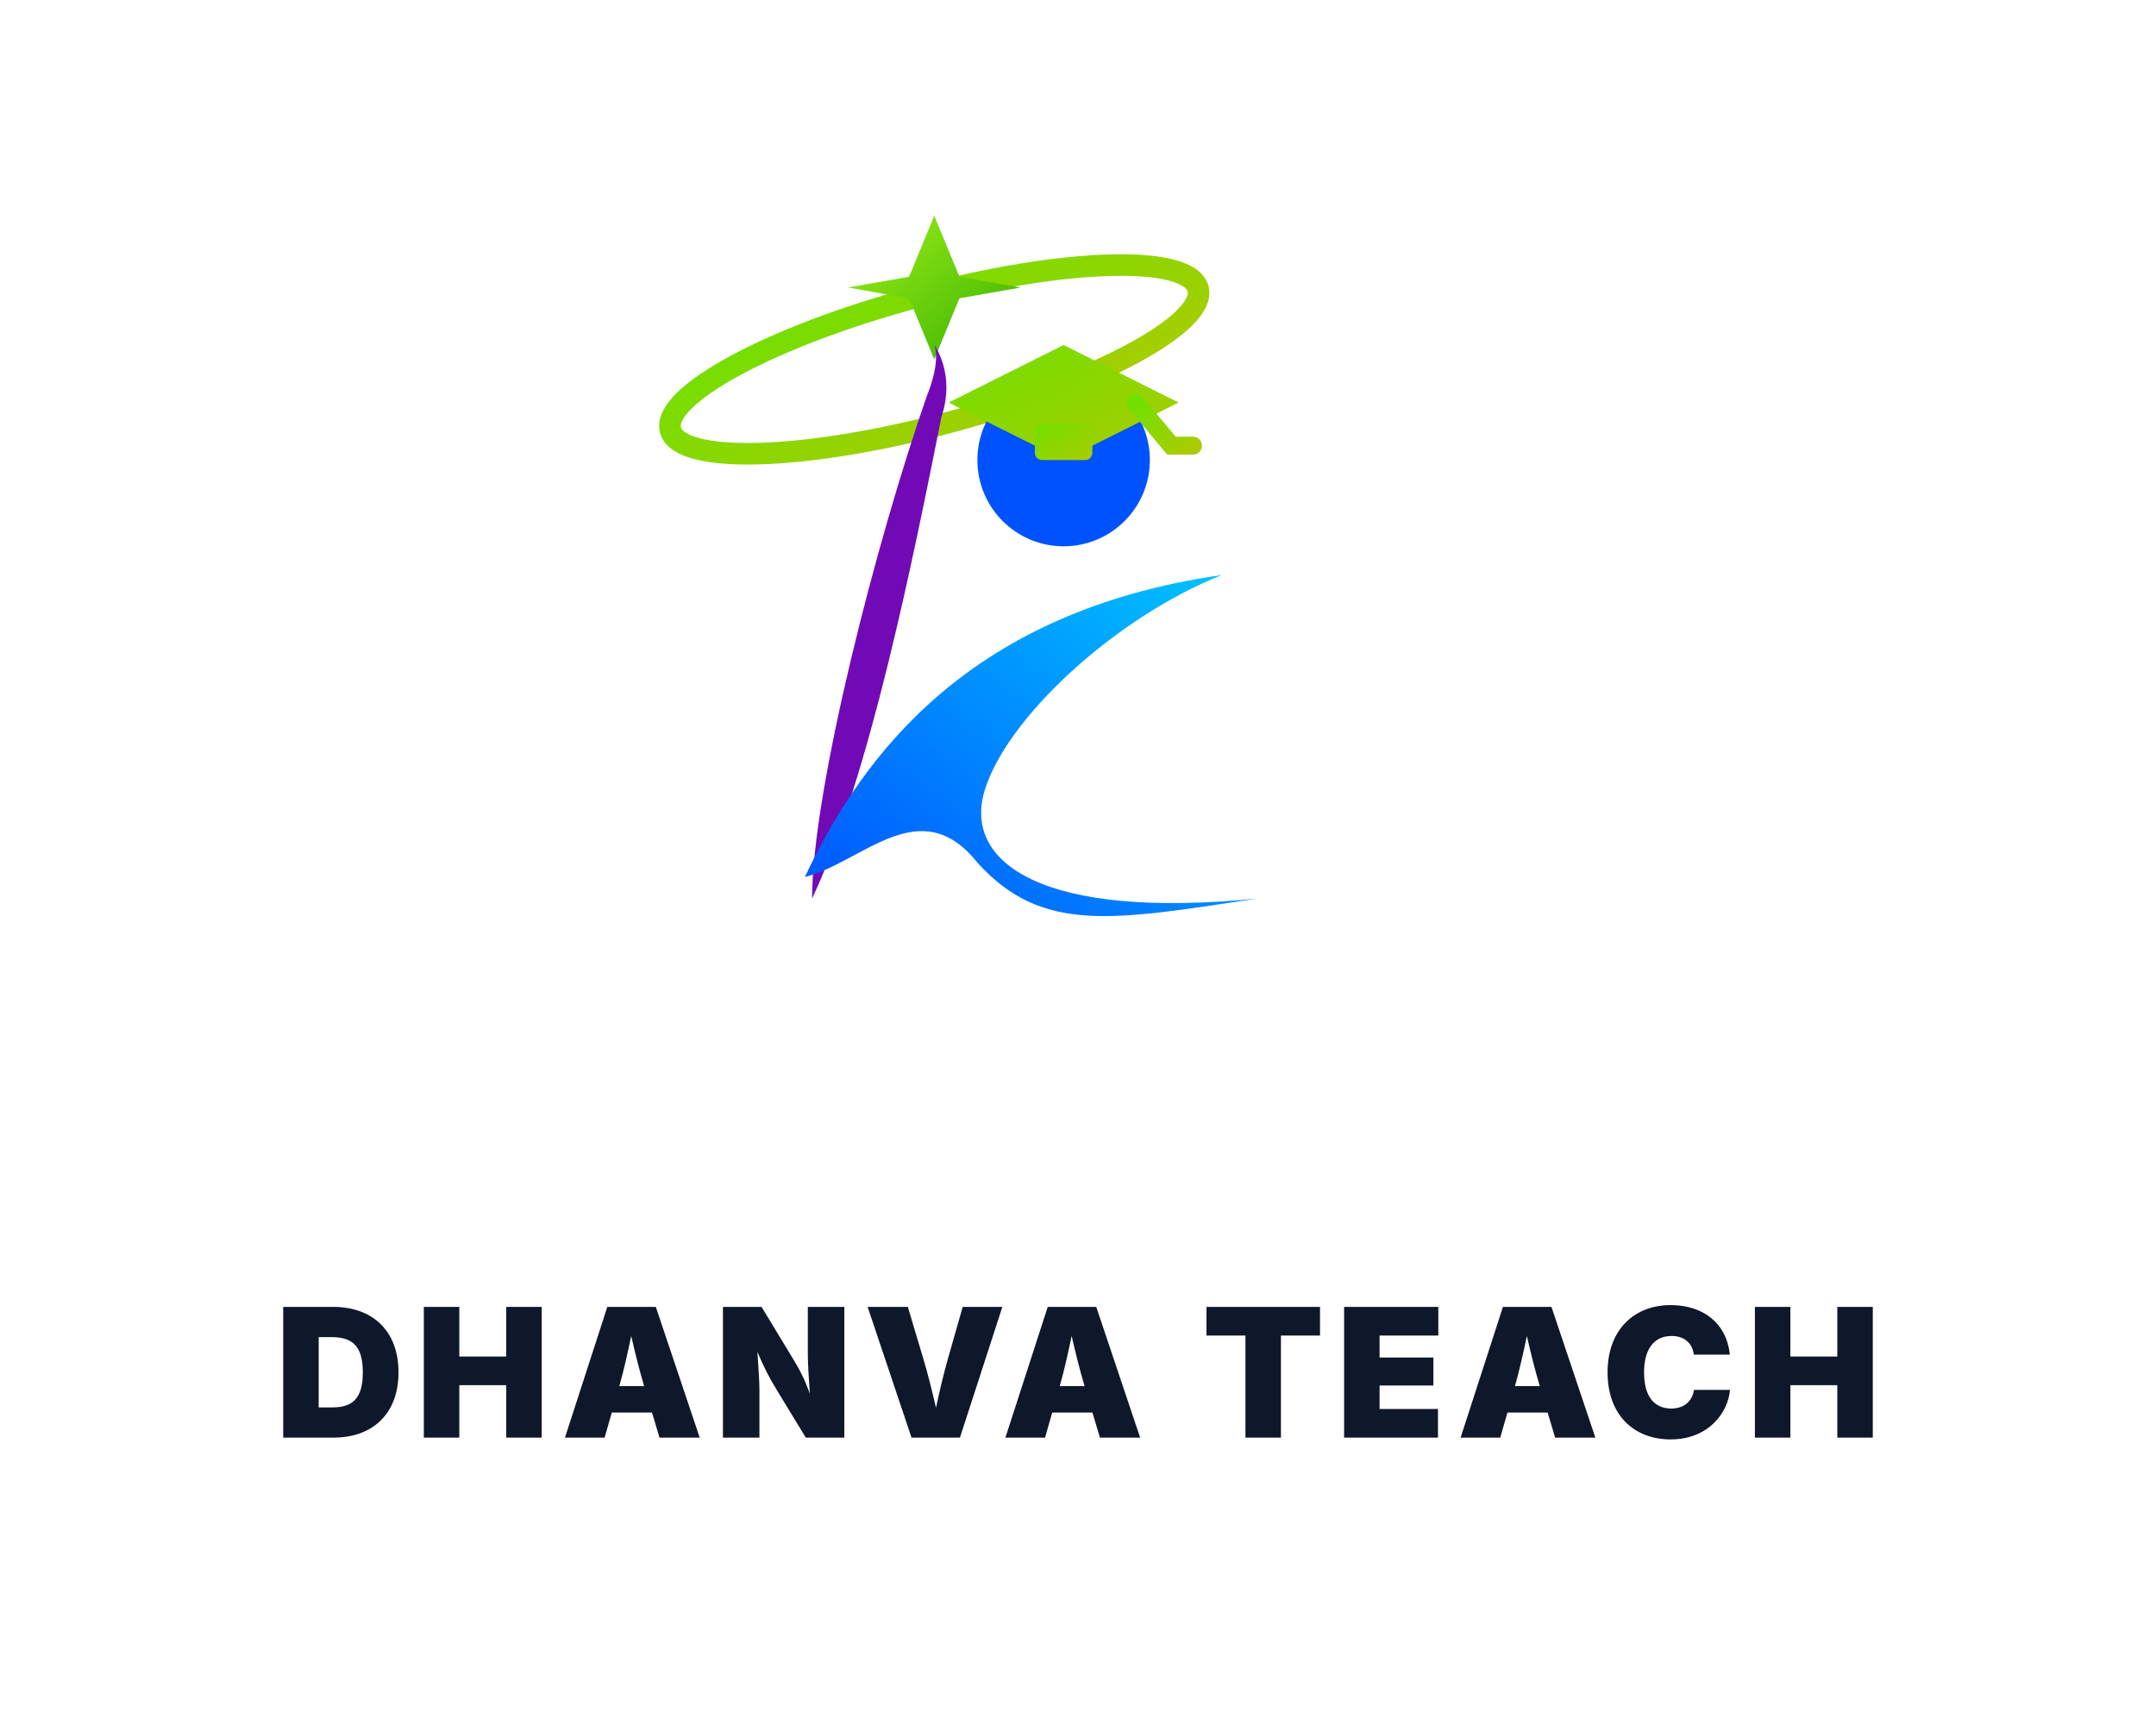
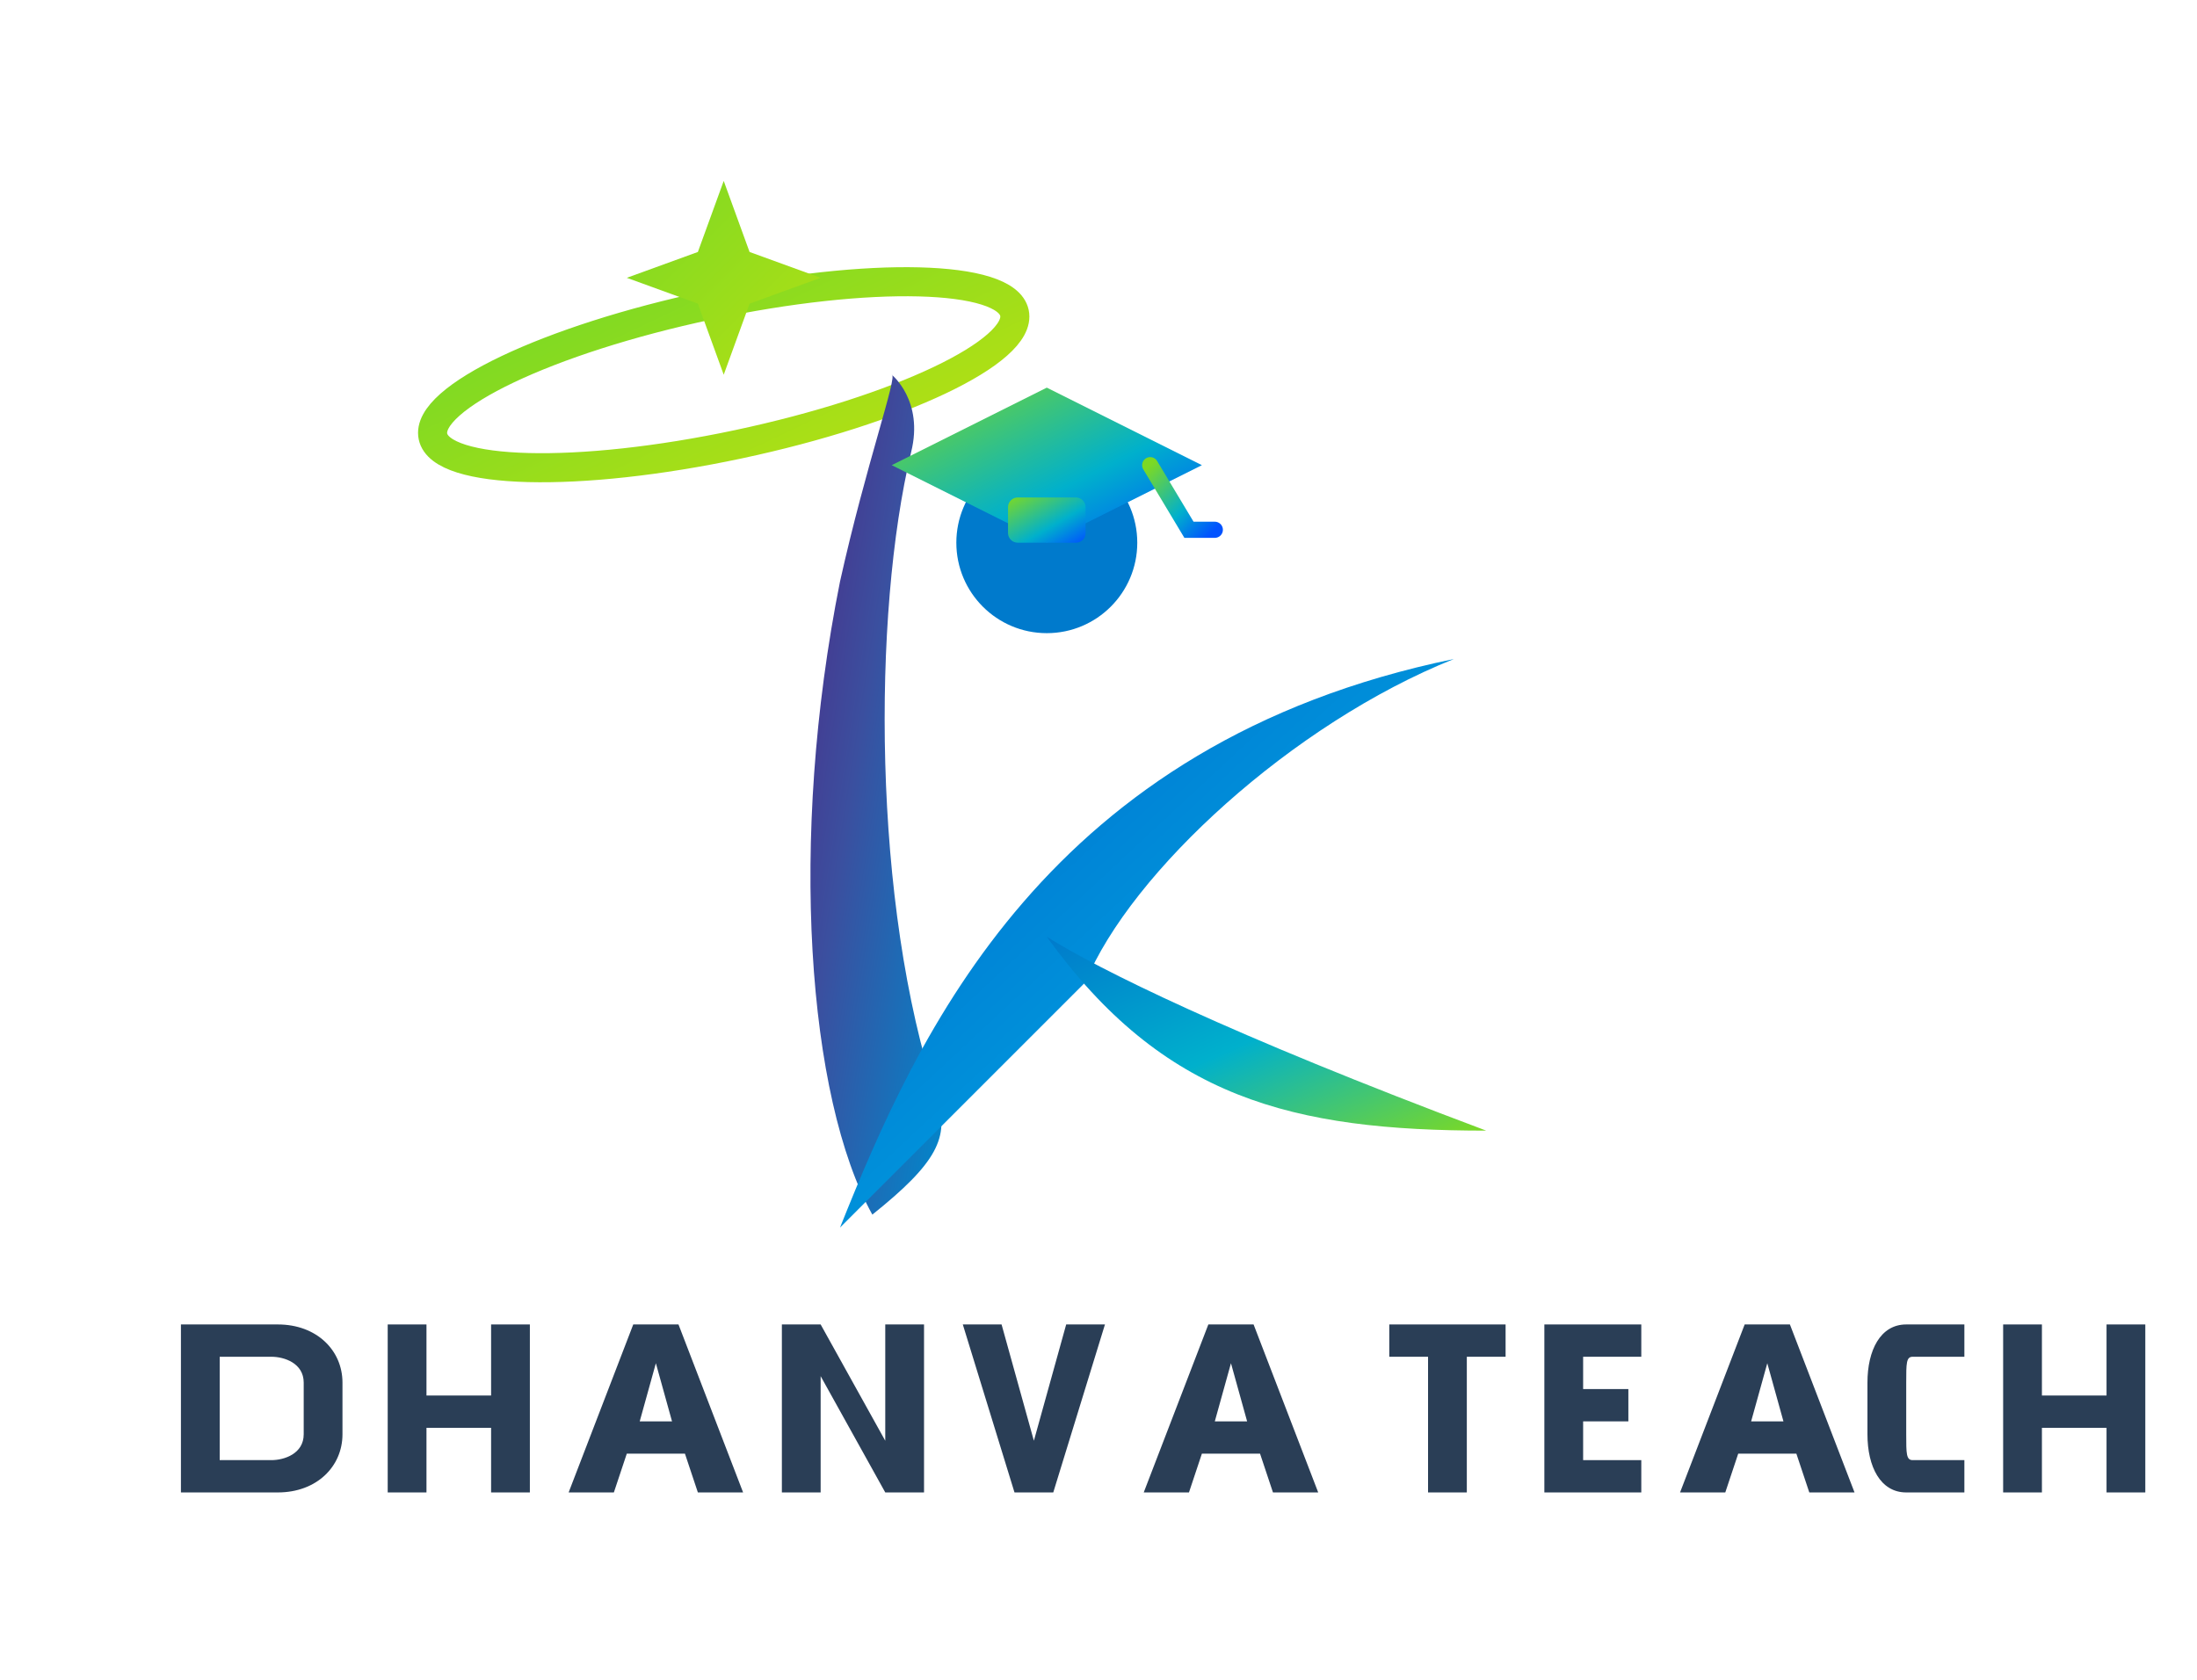
- <svg xmlns="http://www.w3.org/2000/svg" viewBox="0 0 300 240" width="100%" height="100%">
+ <svg xmlns="http://www.w3.org/2000/svg" viewBox="0 0 340 260" width="100%" height="100%">
  <defs>
-     <linearGradient id="bodyGrad" x1="0%" y1="100%" x2="100%" y2="0%">
-       <stop offset="0%" stop-color="#0052FF" />
-       <stop offset="100%" stop-color="#00C6FF" />
+     <linearGradient id="raisedArmGrad" x1="0%" y1="0%" x2="100%" y2="100%">
+       <stop offset="0%" stop-color="#4C2A85" />
+       <stop offset="40%" stop-color="#3B4F9F" />
+       <stop offset="100%" stop-color="#0088CC" />
    </linearGradient>
-     <linearGradient id="accentGrad" x1="0%" y1="0%" x2="100%" y2="100%">
-       <stop offset="0%" stop-color="#70E000" />
-       <stop offset="100%" stop-color="#AACC00" />
+     <linearGradient id="crossSwooshGrad" x1="0%" y1="0%" x2="100%" y2="100%">
+       <stop offset="0%" stop-color="#0066CC" />
+       <stop offset="60%" stop-color="#0099DD" />
+       <stop offset="100%" stop-color="#00C4D4" />
    </linearGradient>
-     <linearGradient id="starGrad" x1="0%" y1="0%" x2="100%" y2="100%">
-       <stop offset="0%" stop-color="#9EF01A" />
-       <stop offset="100%" stop-color="#38B000" />
+     <linearGradient id="legGrad" x1="0%" y1="0%" x2="100%" y2="100%">
+       <stop offset="0%" stop-color="#007ACC" />
+       <stop offset="50%" stop-color="#00B0CC" />
+       <stop offset="100%" stop-color="#7CD924" />
+     </linearGradient>
+     <linearGradient id="ringGrad" x1="0%" y1="0%" x2="100%" y2="100%">
+       <stop offset="0%" stop-color="#7CD924" />
+       <stop offset="100%" stop-color="#B2E014" />
+     </linearGradient>
+     <linearGradient id="capGrad" x1="0%" y1="0%" x2="100%" y2="100%">
+       <stop offset="0%" stop-color="#7CD924" />
+       <stop offset="60%" stop-color="#00B0CC" />
+       <stop offset="100%" stop-color="#0052FF" />
    </linearGradient>
  </defs>
  <g transform="translate(10, 10)">
-     <ellipse cx="120" cy="40" rx="38" ry="9" fill="none" stroke="url(#accentGrad)" stroke-width="3" transform="rotate(-15, 120, 40)" />
-     <path d="M 120,20 L 123.5,28.5 L 132,30 L 123.5,31.5 L 120,40 L 116.5,31.5 L 108,30 L 116.5,28.5 Z" fill="url(#starGrad)" />
-     <path d="M 103,115 C 103,100 112,65 119,45 C 121,40 120,38 120,38 C 120,38 123,42 121,48 C 117,68 111,98 103,115 Z" fill="#7209B7" />
-     <path d="M 102,112 C 110,95 125,75 160,70 C 145,76 130,90 127,100 C 124,110 135,118 165,115 C 145,118 135,120 126,110 C 118,100 110,110 102,112 Z" fill="url(#bodyGrad)" />
-     <circle cx="138" cy="54" r="12" fill="#0052FF" />
-     <polygon points="122,46 138,38 154,46 138,54" fill="url(#accentGrad)" />
-     <rect x="134" y="49" width="8" height="5" fill="url(#accentGrad)" rx="1" />
-     <path d="M 148,46 L 153,52 L 156,52" stroke="url(#accentGrad)" stroke-width="2.5" fill="none" stroke-linecap="round" />
+     <ellipse cx="102" cy="48" rx="46" ry="11" fill="none" stroke="url(#ringGrad)" stroke-width="4.5" transform="rotate(-12, 102, 48)" />
+     <path d="M 102,18 L 106,29 L 117,33 L 106,37 L 102,48 L 98,37 L 87,33 L 98,29 Z" fill="url(#ringGrad)" />
+     <path d="M 125,178 C 115,160 112,120 120,80 C 124,62 129,48 128,48 C 128,48 133,52 131,60 C 125,85 125,130 135,160 C 137,166 135,170 125,178 Z" fill="url(#raisedArmGrad)" />
+     <path d="M 120,180 C 132,150 152,105 215,92 C 190,102 165,125 158,142 L 120,180 Z" fill="url(#crossSwooshGrad)" />
+     <path d="M 152,135 C 160,140 180,150 220,165 C 190,165 170,160 152,135 Z" fill="url(#legGrad)" />
+     <circle cx="152" cy="74" r="14" fill="#007ACC" />
+     <polygon points="128,62 152,50 176,62 152,74" fill="url(#capGrad)" />
+     <rect x="146" y="67" width="12" height="7" fill="url(#capGrad)" rx="1.5" />
+     <path d="M 168,62 L 174,72 L 178,72" stroke="url(#capGrad)" stroke-width="2.5" fill="none" stroke-linecap="round" />
  </g>
-   <text x="150" y="200" font-family="'Inter', 'Montserrat', 'Segoe UI', sans-serif" font-weight="900" font-size="25" fill="#0F172A" text-anchor="middle" letter-spacing="1.5">
-     DHANVA TEACH
-   </text>
+   <g fill="#2A3E56" transform="translate(8, 205)">
+     <path d="M 20,0 L 35,0 C 41,0 45,4 45,9 L 45,17 C 45,22 41,26 35,26 L 20,26 Z M 26,5 L 26,21 L 34,21 C 36,21 39,20 39,17 L 39,9 C 39,6 36,5 34,5 Z" />
+     <path d="M 52,0 L 58,0 L 58,11 L 68,11 L 68,0 L 74,0 L 74,26 L 68,26 L 68,16 L 58,16 L 58,26 L 52,26 Z" />
+     <path d="M 80,26 L 90,0 L 97,0 L 107,26 L 100,26 L 98,20 L 89,20 L 87,26 Z M 91,15 L 96,15 L 93.5,6 Z" />
+     <path d="M 113,0 L 119,0 L 129,18 L 129,0 L 135,0 L 135,26 L 129,26 L 119,8 L 119,26 L 113,26 Z" />
+     <path d="M 141,0 L 147,0 L 152,18 L 157,0 L 163,0 L 155,26 L 149,26 Z" />
+     <path d="M 169,26 L 179,0 L 186,0 L 196,26 L 189,26 L 187,20 L 178,20 L 176,26 Z M 180,15 L 185,15 L 182.5,6 Z" />
+     <path d="M 207,0 L 225,0 L 225,5 L 219,5 L 219,26 L 213,26 L 213,5 L 207,5 Z" />
+     <path d="M 231,0 L 246,0 L 246,5 L 237,5 L 237,10 L 244,10 L 244,15 L 237,15 L 237,21 L 246,21 L 246,26 L 231,26 Z" />
+     <path d="M 252,26 L 262,0 L 269,0 L 279,26 L 272,26 L 270,20 L 261,20 L 259,26 Z M 263,15 L 268,15 L 265.5,6 Z" />
+     <path d="M 296,0 L 287,0 C 283,0 281,4 281,9 L 281,17 C 281,22 283,26 287,26 L 296,26 L 296,21 L 288,21 C 287,21 287,20 287,17 L 287,9 C 287,6 287,5 288,5 L 296,5 Z" />
+     <path d="M 302,0 L 308,0 L 308,11 L 318,11 L 318,0 L 324,0 L 324,26 L 318,26 L 318,16 L 308,16 L 308,26 L 302,26 Z" />
+   </g>
</svg>
